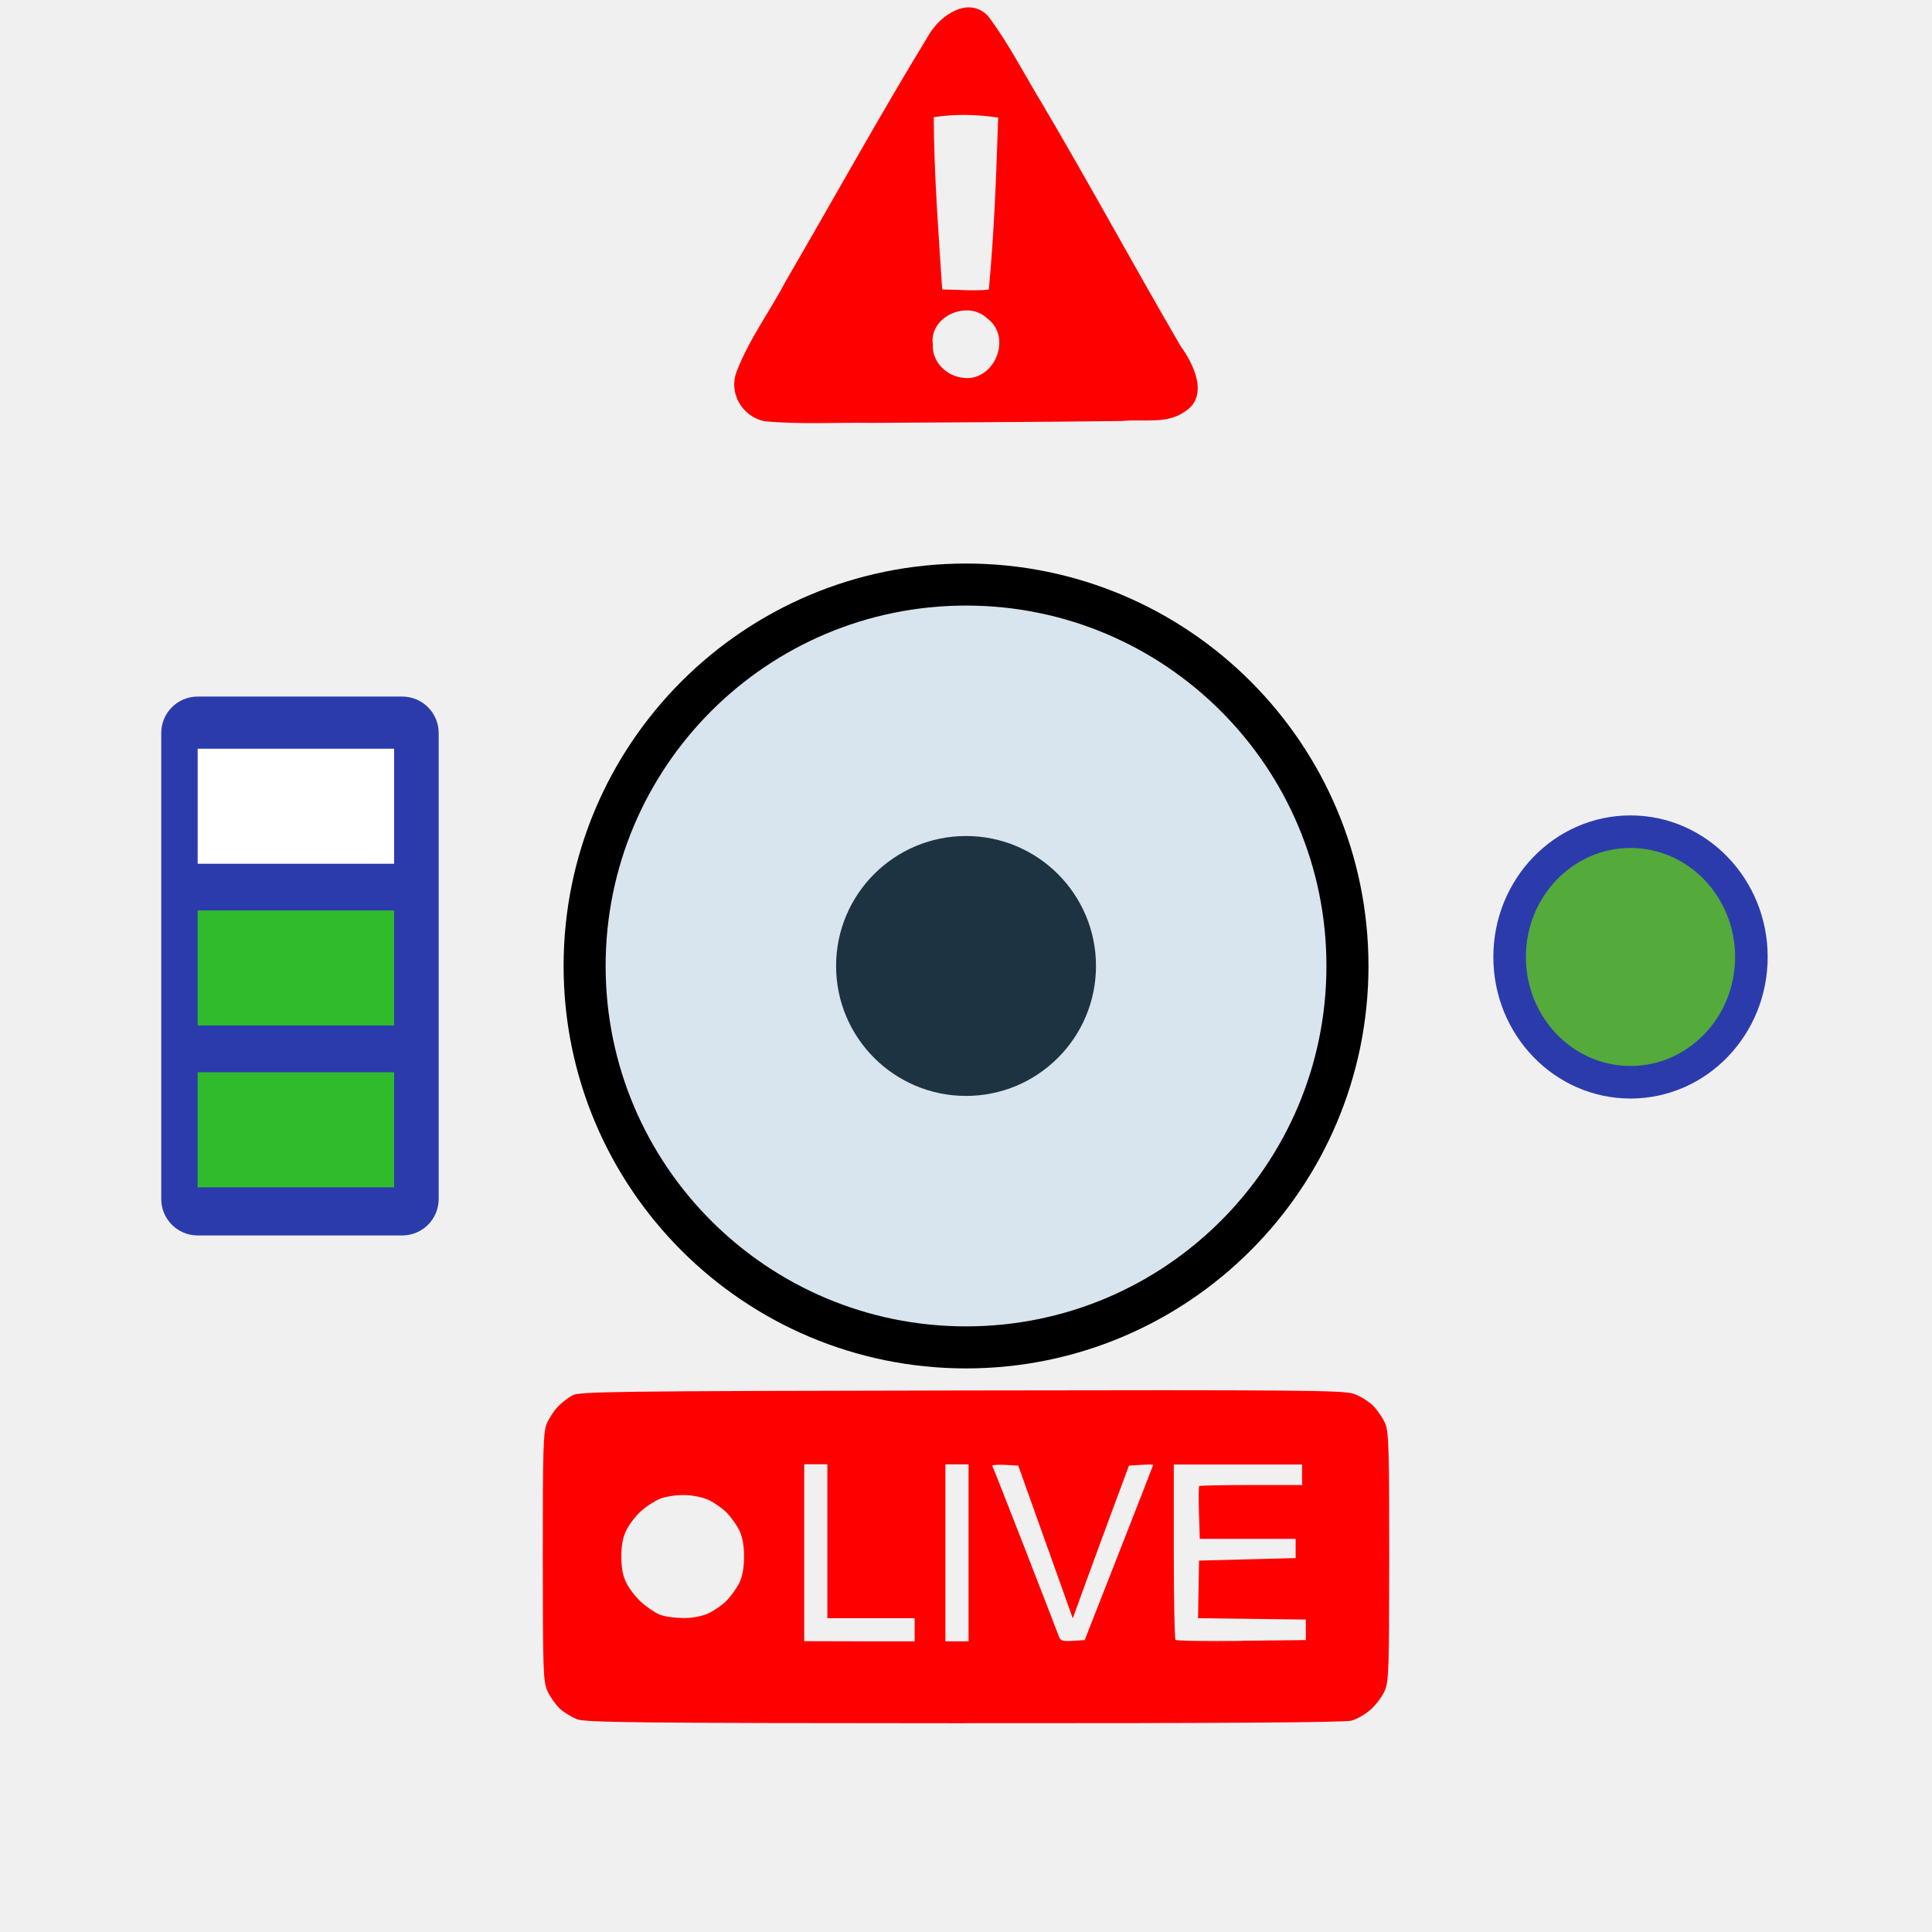
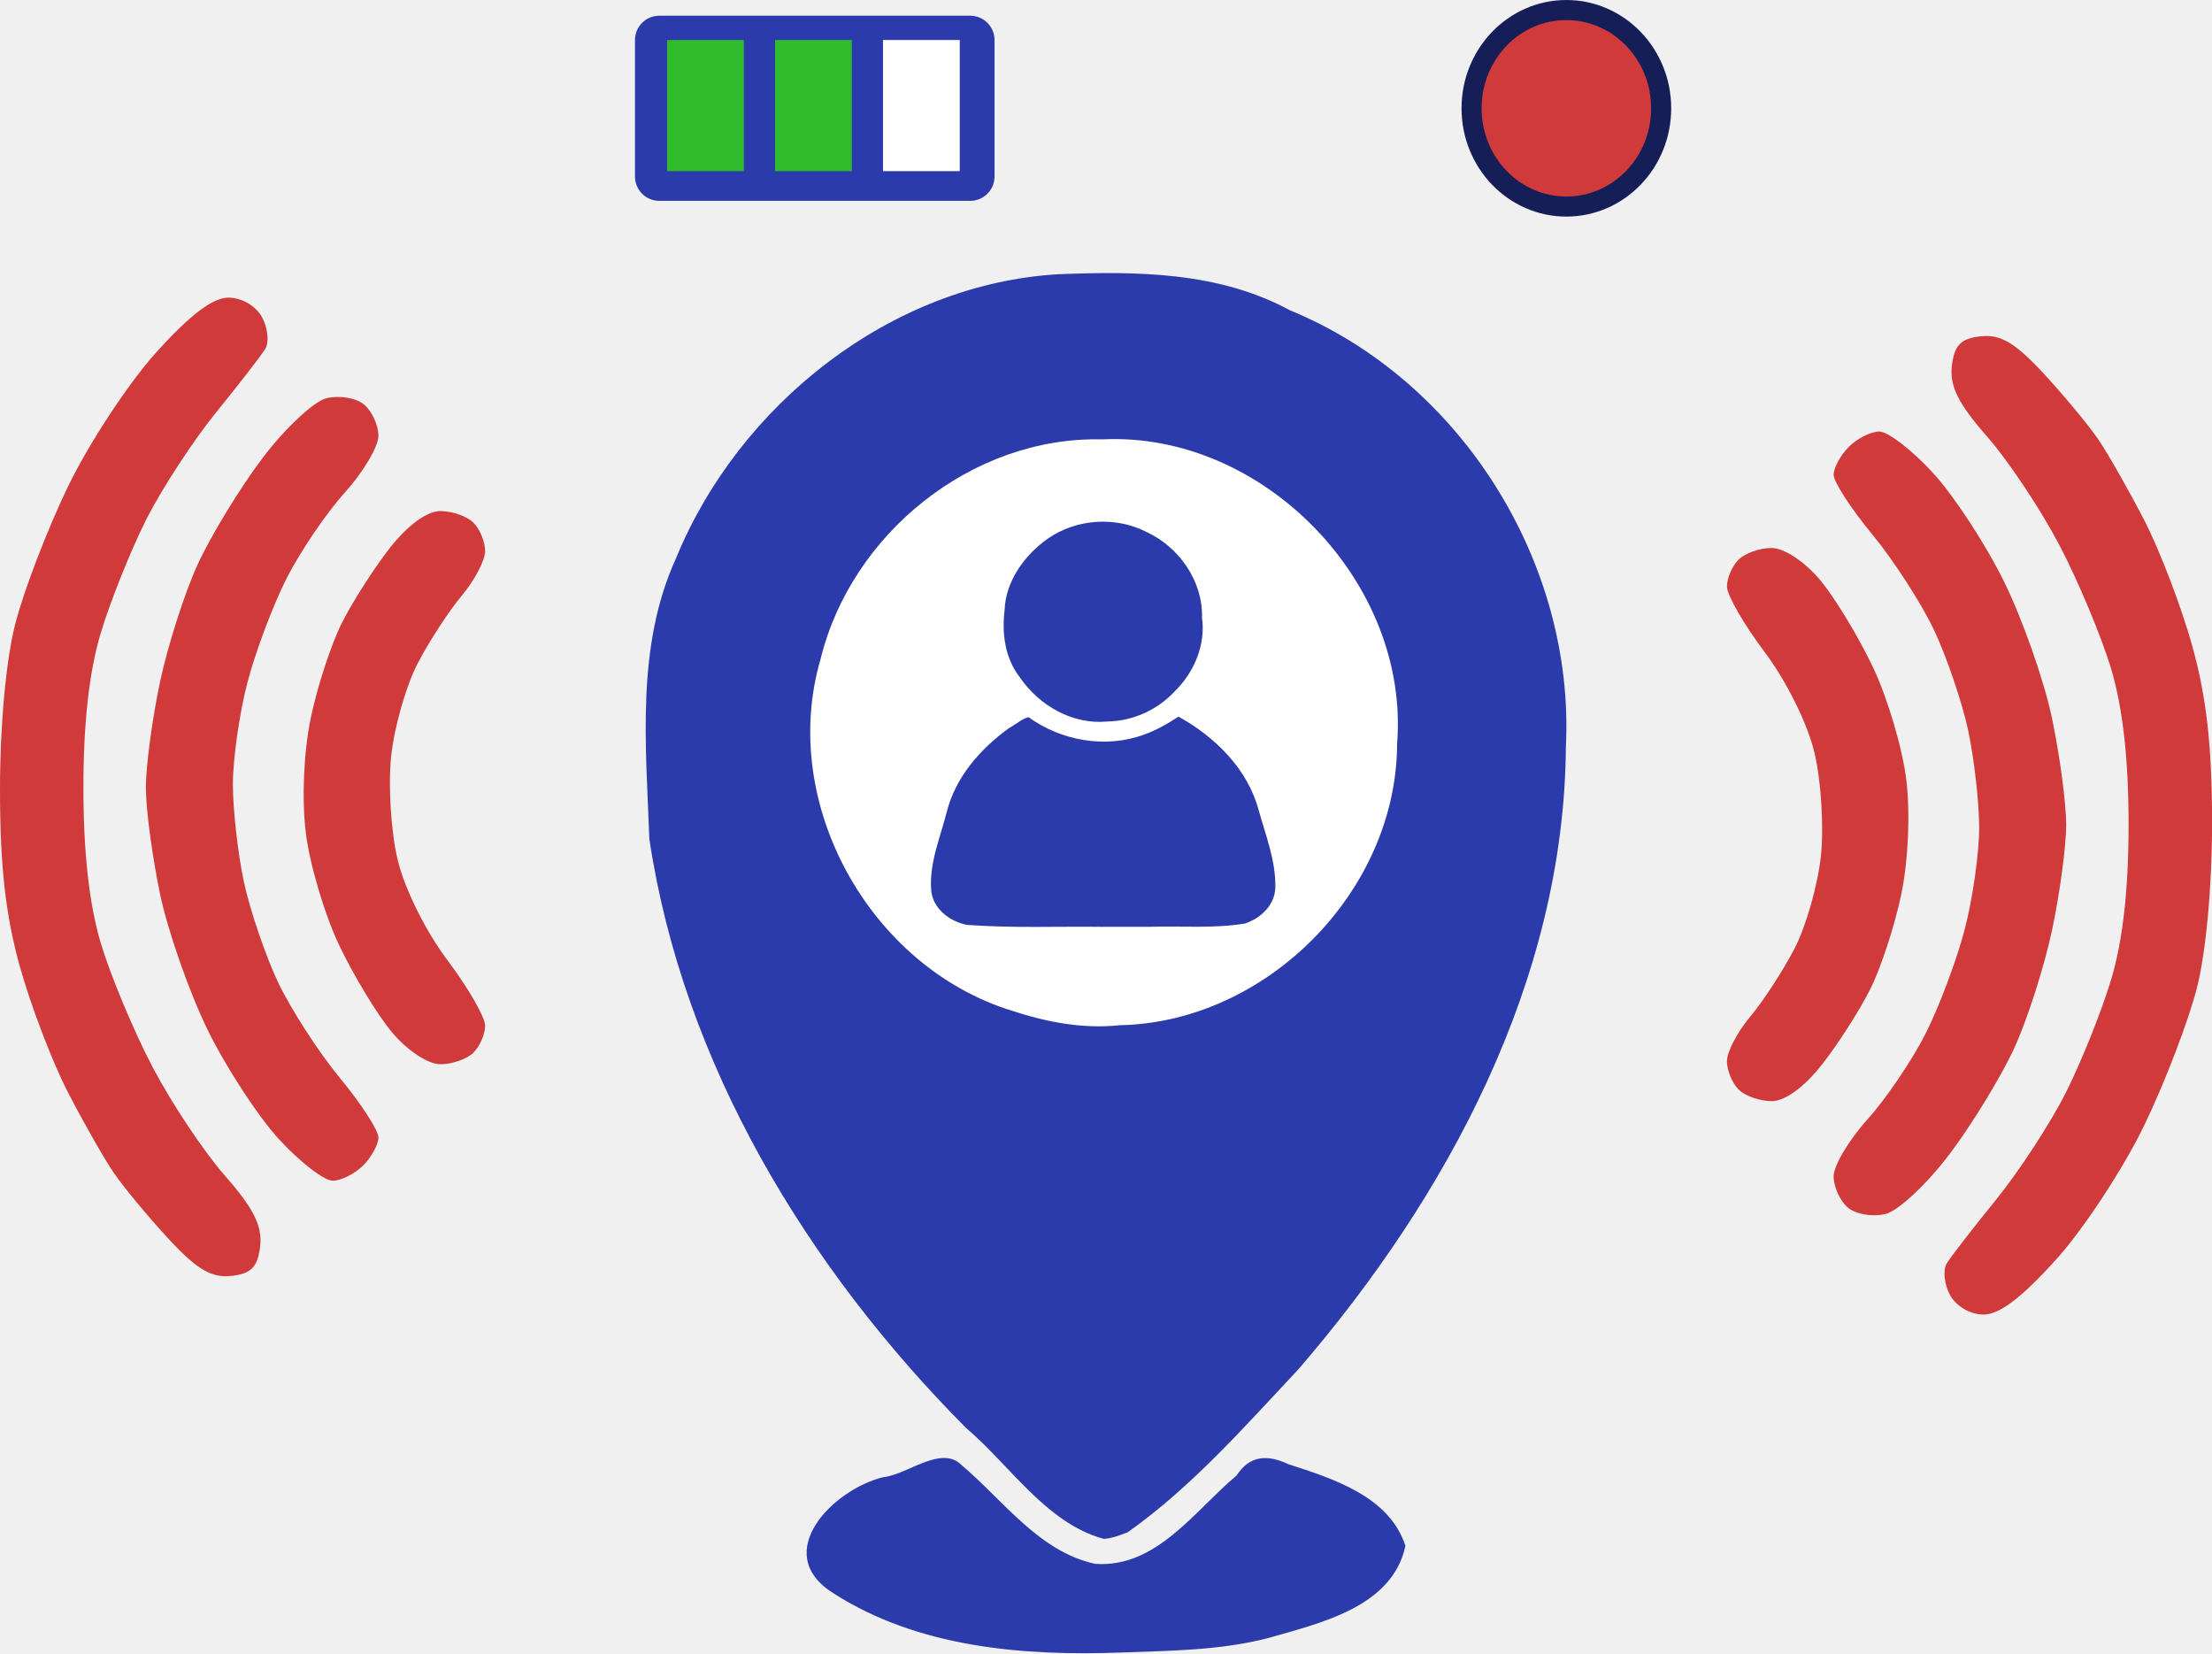
- <svg xmlns="http://www.w3.org/2000/svg" width="27.712mm" height="27.712mm" viewBox="0 0 27.712 27.712" version="1.1" id="svg1" xml:space="preserve">
+ <svg xmlns="http://www.w3.org/2000/svg" width="40.462mm" height="30.236mm" viewBox="0 0 40.462 30.236" version="1.1" id="svg1" xml:space="preserve">
  <defs id="defs1" />
-   <g id="layer1" transform="translate(-131.2715,60.71455)">
-     <circle style="fill:#d8e5ee;fill-opacity:1;stroke:#000000;stroke-width:0.603;stroke-linejoin:round;stroke-dasharray:none;stroke-opacity:1" id="path5" cx="145.128" cy="-46.859" r="5.471" />
-     <circle style="fill:#1d3342;fill-opacity:1;stroke:none;stroke-width:0.205;stroke-linejoin:round;stroke-dasharray:none;stroke-opacity:1" id="path5-6" cx="145.128" cy="-46.859" r="1.864" />
-     <g id="g10-0-6" transform="matrix(0,-1.175235,1.175235,0,35.43514,124.5848)">
-       <rect style="fill:#2c3bac;fill-opacity:1;stroke:#2c3bac;stroke-width:0.321;stroke-linecap:round;stroke-linejoin:round;stroke-dasharray:none;stroke-opacity:1" id="rect4-1-3-1-1-9-6-7-4-7-1" width="6.256" height="3.065" x="142.752" y="83.675" ry="0.284" />
-       <rect style="fill:#2fbb2b;fill-opacity:1;stroke:none;stroke-width:0.321;stroke-linecap:round;stroke-linejoin:round;stroke-dasharray:none;stroke-opacity:1" id="rect5-8-5-9-1-0-3-8-5-2-3" width="1.404" height="2.398" x="143.179" y="83.959" ry="0" />
-       <rect style="fill:#2fbb2b;fill-opacity:1;stroke:none;stroke-width:0.321;stroke-linecap:round;stroke-linejoin:round;stroke-dasharray:none;stroke-opacity:1" id="rect5-3-4-4-1-4-7-6-6-4-3-2" width="1.404" height="2.398" x="145.154" y="83.959" ry="0" />
-       <rect style="fill: rgb(255, 255, 255); fill-opacity: 1; stroke: none; stroke-width: 0.321; stroke-linecap: round; stroke-linejoin: round; stroke-dasharray: none; stroke-opacity: 1;" id="rect5-3-1-2-1-4-0-7-2-8-1-6-0" width="1.404" height="2.398" x="147.128" y="83.959" ry="0" />
+   <g id="layer1" transform="translate(15.875,175.6117)">
+     <ellipse style="fill:#d13a3a;fill-opacity:1;stroke:#161e58;stroke-width:0.367;stroke-linecap:round;stroke-linejoin:round;stroke-dasharray:none;stroke-opacity:1" id="path4-4-3-8-2-5" cx="12.777" cy="-173.631" rx="1.734" ry="1.797" />
+     <g id="g10-83-1" transform="translate(-146.8513,-258.8388)">
+       <rect style="fill:#2c3bac;fill-opacity:1;stroke:#2c3bac;stroke-width:0.321;stroke-linecap:round;stroke-linejoin:round;stroke-dasharray:none;stroke-opacity:1" id="rect4-1-3-1-1-9-6-7-4-5-2" width="6.256" height="3.065" x="142.752" y="83.675" ry="0.284" />
+       <rect style="fill:#2fbb2b;fill-opacity:1;stroke:none;stroke-width:0.321;stroke-linecap:round;stroke-linejoin:round;stroke-dasharray:none;stroke-opacity:1" id="rect5-8-5-9-1-0-3-8-5-3-3" width="1.404" height="2.398" x="143.179" y="83.959" ry="0" />
+       <rect style="fill:#2fbb2b;fill-opacity:1;stroke:none;stroke-width:0.321;stroke-linecap:round;stroke-linejoin:round;stroke-dasharray:none;stroke-opacity:1" id="rect5-3-4-4-1-4-7-6-6-4-4-7" width="1.404" height="2.398" x="145.154" y="83.959" ry="0" />
+       <rect style="fill: rgb(255, 255, 255); fill-opacity: 1; stroke: none; stroke-width: 0.321; stroke-linecap: round; stroke-linejoin: round; stroke-dasharray: none; stroke-opacity: 1;" id="rect5-3-1-2-1-4-0-7-2-8-1-5-1" width="1.404" height="2.398" x="147.128" y="83.959" ry="0" />
    </g>
-     <ellipse style="fill:#54aa3a;fill-opacity:1;stroke:#2c3bac;stroke-width:0.467;stroke-linecap:round;stroke-linejoin:round;stroke-dasharray:none;stroke-opacity:1" id="path4-4-3-8-1-3-7-0-7-2-5-8" cx="154.659" cy="-46.988" rx="1.734" ry="1.797" />
-     <path style="fill:#ff0000;fill-opacity:1;stroke-width:0.139" d="m 145.109,-35.997 c -4.635,-0.002 -5.43,-0.01 -5.555,-0.056 -0.08,-0.029 -0.194,-0.099 -0.253,-0.154 -0.059,-0.055 -0.138,-0.167 -0.175,-0.248 -0.063,-0.137 -0.068,-0.273 -0.069,-1.924 -9.5e-4,-1.524 0.007,-1.796 0.056,-1.913 0.031,-0.075 0.102,-0.184 0.156,-0.241 0.055,-0.058 0.149,-0.132 0.21,-0.166 0.101,-0.056 0.562,-0.062 5.573,-0.071 4.835,-0.009 5.482,-0.003 5.633,0.047 0.094,0.031 0.222,0.11 0.285,0.175 0.063,0.065 0.141,0.18 0.172,0.256 0.049,0.117 0.057,0.39 0.056,1.913 -9.5e-4,1.639 -0.006,1.788 -0.068,1.924 -0.037,0.081 -0.127,0.2 -0.201,0.265 -0.073,0.065 -0.196,0.135 -0.273,0.156 -0.094,0.026 -1.879,0.038 -5.548,0.036 z m -1.509,-1.175 h 0.791 v -0.166 -0.166 h -0.626 -0.626 v -1.104 -1.104 h -0.166 -0.166 v 1.269 1.269 z m 1.398,0 h 0.166 v -1.269 -1.269 h -0.166 -0.166 v 1.269 1.269 z m 1.661,-0.007 0.171,-0.011 0.491,-1.251 c 0.27,-0.688 0.491,-1.256 0.492,-1.262 2.5e-4,-0.006 -0.078,-0.006 -0.174,0 l -0.174,0.011 -0.212,0.57 c -0.117,0.314 -0.298,0.806 -0.403,1.095 l -0.191,0.525 -0.391,-1.095 -0.391,-1.095 -0.195,-0.011 c -0.107,-0.006 -0.187,0.002 -0.176,0.019 0.01,0.017 0.225,0.56 0.476,1.207 0.251,0.647 0.468,1.206 0.481,1.243 0.019,0.053 0.057,0.064 0.195,0.055 z m 2.421,-0.001 0.922,-0.01 v -0.147 -0.147 l -0.773,-0.01 -0.773,-0.01 0.007,-0.413 0.007,-0.413 0.693,-0.018 0.693,-0.018 v -0.138 -0.138 l -0.688,3e-5 -0.687,2e-5 -0.012,-0.371 c -0.006,-0.204 -0.005,-0.378 0.004,-0.386 0.008,-0.008 0.344,-0.015 0.745,-0.015 h 0.73 v -0.147 -0.147 h -0.92 -0.92 v 1.245 c 0,0.685 0.011,1.256 0.025,1.27 0.014,0.014 0.44,0.021 0.948,0.015 z m -8.019,-0.325 c 0.137,4.8e-4 0.277,-0.025 0.369,-0.067 0.081,-0.037 0.199,-0.118 0.261,-0.181 0.062,-0.062 0.145,-0.177 0.183,-0.254 0.047,-0.095 0.07,-0.219 0.07,-0.38 0,-0.161 -0.023,-0.285 -0.07,-0.38 -0.038,-0.077 -0.121,-0.192 -0.183,-0.254 -0.062,-0.062 -0.18,-0.144 -0.261,-0.181 -0.086,-0.039 -0.235,-0.068 -0.355,-0.068 -0.114,-4.8e-4 -0.266,0.024 -0.339,0.054 -0.072,0.03 -0.191,0.107 -0.264,0.171 -0.073,0.064 -0.167,0.184 -0.21,0.267 -0.056,0.108 -0.078,0.218 -0.078,0.39 0,0.172 0.022,0.282 0.078,0.39 0.043,0.083 0.14,0.205 0.215,0.271 0.075,0.066 0.188,0.143 0.251,0.17 0.062,0.027 0.213,0.05 0.334,0.05 z" id="path9-1" />
-     <path style="fill:#ff0000;fill-opacity:1;stroke-width:0.126" d="m 143.78,-54.649 c -0.512,-0.008 -1.029,0.024 -1.539,-0.023 -0.33,-0.067 -0.527,-0.414 -0.398,-0.726 0.177,-0.456 0.474,-0.855 0.701,-1.287 0.684,-1.175 1.341,-2.367 2.05,-3.528 0.16,-0.28 0.567,-0.565 0.849,-0.273 0.3,0.398 0.527,0.85 0.787,1.276 0.675,1.144 1.308,2.313 1.976,3.46 0.19,0.26 0.415,0.726 0.052,0.945 -0.258,0.179 -0.595,0.098 -0.889,0.129 -1.196,0.016 -2.393,0.018 -3.59,0.027 z m 1.327,-0.643 c 0.437,0.034 0.685,-0.59 0.327,-0.854 -0.281,-0.272 -0.834,-0.033 -0.783,0.369 -0.013,0.261 0.204,0.467 0.457,0.484 z m 0.348,-1.269 c 0.077,-0.82 0.107,-1.644 0.134,-2.467 -0.302,-0.046 -0.621,-0.053 -0.924,-0.006 0.004,0.824 0.068,1.648 0.121,2.471 0.223,0.002 0.447,0.025 0.669,0.002 z" id="path10-4-1-3" />
-     <circle style="fill:none;fill-opacity:1;stroke:#505050;stroke-width:0.215;stroke-linejoin:round;stroke-dasharray:none;stroke-opacity:0" id="path5-60" cx="145.128" cy="-46.859" r="13.749" />
+     <path style="fill:#d13a3a;fill-opacity:1;stroke-width:0.671" d="m -11.643,-152.278 c -0.362,0.042 -0.629,-0.115 -1.15,-0.678 -0.373,-0.403 -0.824,-0.947 -1.002,-1.208 -0.178,-0.261 -0.557,-0.928 -0.843,-1.482 -0.285,-0.554 -0.68,-1.59 -0.878,-2.304 -0.259,-0.936 -0.359,-1.834 -0.359,-3.227 0,-1.169 0.11,-2.36 0.278,-3.021 0.153,-0.6 0.586,-1.729 0.963,-2.51 0.377,-0.781 1.097,-1.879 1.6,-2.44 0.629,-0.701 1.047,-1.02 1.338,-1.02 0.243,0 0.505,0.153 0.615,0.359 0.106,0.197 0.132,0.457 0.059,0.577 -0.073,0.12 -0.477,0.642 -0.898,1.16 -0.421,0.518 -0.997,1.401 -1.28,1.962 -0.283,0.561 -0.657,1.495 -0.832,2.075 -0.212,0.708 -0.317,1.64 -0.317,2.83 0,1.19 0.105,2.126 0.317,2.84 0.175,0.586 0.6,1.604 0.945,2.263 0.345,0.659 0.942,1.556 1.327,1.993 0.522,0.593 0.686,0.92 0.644,1.287 -0.044,0.382 -0.161,0.504 -0.528,0.546 z m 1.851,-1.741 c -0.154,0 -0.593,-0.338 -0.974,-0.751 -0.381,-0.413 -0.969,-1.311 -1.306,-1.997 -0.337,-0.685 -0.73,-1.805 -0.874,-2.488 -0.143,-0.683 -0.261,-1.562 -0.261,-1.952 0,-0.39 0.116,-1.256 0.257,-1.923 0.141,-0.667 0.452,-1.639 0.691,-2.16 0.239,-0.521 0.771,-1.394 1.183,-1.94 0.412,-0.546 0.939,-1.04 1.172,-1.098 0.233,-0.058 0.542,-0.007 0.687,0.113 0.145,0.12 0.264,0.379 0.264,0.575 0,0.196 -0.277,0.662 -0.615,1.037 -0.338,0.374 -0.818,1.082 -1.066,1.571 -0.248,0.49 -0.571,1.348 -0.716,1.907 -0.146,0.559 -0.265,1.395 -0.265,1.858 0,0.463 0.091,1.265 0.201,1.782 0.111,0.517 0.392,1.343 0.624,1.835 0.233,0.492 0.741,1.279 1.13,1.75 0.389,0.47 0.707,0.961 0.707,1.09 0,0.129 -0.126,0.36 -0.279,0.513 -0.153,0.153 -0.405,0.279 -0.56,0.279 z m 1.972,-2.13 c -0.225,0 -0.601,-0.247 -0.879,-0.577 -0.268,-0.317 -0.707,-1.041 -0.976,-1.608 -0.269,-0.567 -0.543,-1.499 -0.609,-2.07 -0.072,-0.617 -0.034,-1.459 0.093,-2.075 0.118,-0.57 0.375,-1.355 0.572,-1.745 0.197,-0.39 0.594,-1.009 0.882,-1.375 0.324,-0.411 0.674,-0.666 0.917,-0.666 0.216,0 0.489,0.096 0.606,0.213 0.117,0.117 0.213,0.351 0.213,0.519 0,0.168 -0.191,0.533 -0.425,0.812 -0.234,0.278 -0.599,0.838 -0.81,1.244 -0.212,0.406 -0.43,1.173 -0.485,1.706 -0.055,0.536 -0.002,1.376 0.12,1.884 0.127,0.531 0.51,1.303 0.91,1.835 0.38,0.505 0.69,1.044 0.69,1.198 0,0.154 -0.096,0.376 -0.213,0.493 -0.117,0.117 -0.39,0.213 -0.605,0.213 z" id="path6-5-7-3" />
+     <path style="fill:#d13a3a;fill-opacity:1;stroke-width:0.671" d="m 20.356,-169.46 c 0.362,-0.042 0.629,0.116 1.15,0.678 0.373,0.403 0.824,0.947 1.002,1.208 0.178,0.261 0.557,0.928 0.843,1.482 0.285,0.554 0.68,1.59 0.878,2.304 0.259,0.936 0.359,1.834 0.359,3.227 0,1.169 -0.11,2.36 -0.278,3.021 -0.153,0.6 -0.586,1.729 -0.963,2.51 -0.377,0.781 -1.097,1.879 -1.6,2.44 -0.629,0.701 -1.047,1.02 -1.338,1.02 -0.243,0 -0.505,-0.153 -0.615,-0.359 -0.106,-0.197 -0.132,-0.457 -0.059,-0.577 0.073,-0.12 0.477,-0.642 0.898,-1.16 0.421,-0.518 0.997,-1.401 1.28,-1.962 0.283,-0.561 0.657,-1.495 0.831,-2.075 0.212,-0.708 0.317,-1.64 0.317,-2.83 0,-1.19 -0.105,-2.126 -0.317,-2.84 -0.175,-0.586 -0.6,-1.604 -0.945,-2.263 -0.345,-0.659 -0.942,-1.556 -1.327,-1.993 -0.522,-0.593 -0.686,-0.92 -0.644,-1.287 0.044,-0.382 0.161,-0.504 0.528,-0.546 z m -1.851,1.741 c 0.154,0 0.593,0.338 0.974,0.751 0.381,0.413 0.969,1.311 1.306,1.997 0.337,0.685 0.73,1.805 0.874,2.488 0.143,0.683 0.261,1.562 0.261,1.952 0,0.39 -0.116,1.256 -0.257,1.923 -0.141,0.667 -0.452,1.639 -0.691,2.16 -0.239,0.521 -0.771,1.394 -1.183,1.94 -0.412,0.546 -0.939,1.04 -1.172,1.098 -0.233,0.058 -0.542,0.007 -0.687,-0.113 -0.145,-0.12 -0.264,-0.379 -0.264,-0.575 0,-0.196 0.277,-0.662 0.615,-1.037 0.338,-0.374 0.818,-1.082 1.066,-1.571 0.248,-0.49 0.571,-1.348 0.716,-1.907 0.146,-0.559 0.265,-1.395 0.265,-1.858 0,-0.463 -0.091,-1.265 -0.201,-1.782 -0.111,-0.517 -0.392,-1.343 -0.624,-1.835 -0.233,-0.492 -0.741,-1.279 -1.13,-1.75 -0.389,-0.47 -0.707,-0.961 -0.707,-1.09 0,-0.129 0.126,-0.36 0.279,-0.513 0.153,-0.153 0.405,-0.279 0.56,-0.279 z m -1.972,2.13 c 0.225,0 0.601,0.247 0.879,0.577 0.268,0.317 0.707,1.041 0.976,1.608 0.269,0.567 0.543,1.499 0.609,2.07 0.072,0.617 0.034,1.459 -0.093,2.075 -0.118,0.57 -0.375,1.355 -0.572,1.745 -0.197,0.39 -0.594,1.009 -0.882,1.375 -0.324,0.411 -0.674,0.666 -0.917,0.666 -0.216,0 -0.489,-0.096 -0.606,-0.213 -0.117,-0.117 -0.213,-0.351 -0.213,-0.519 0,-0.168 0.191,-0.533 0.425,-0.812 0.234,-0.278 0.599,-0.838 0.81,-1.244 0.212,-0.406 0.43,-1.173 0.485,-1.706 0.055,-0.536 0.002,-1.376 -0.12,-1.884 -0.127,-0.531 -0.51,-1.303 -0.91,-1.835 -0.38,-0.505 -0.69,-1.044 -0.69,-1.198 0,-0.154 0.096,-0.376 0.213,-0.493 0.117,-0.117 0.39,-0.213 0.605,-0.213 z" id="path6-5-7-4-7" />
+     <circle style="fill:#ffffff;fill-opacity:1;stroke:none;stroke-width:0.367;stroke-linecap:round;stroke-linejoin:bevel;stroke-dasharray:none;stroke-opacity:1" id="path1" cx="4.356" cy="-162.365" r="5.802" />
+     <g id="g1" style="fill:#2c3bac;fill-opacity:1">
+       <path style="fill:#2c3bac;fill-opacity:1;stroke:none;stroke-width:0.367;stroke-dasharray:none;stroke-opacity:1" d="m 4.303,-158.661 c -0.83,-0.011 -1.662,0.026 -2.49,-0.036 -0.317,-0.061 -0.633,-0.3 -0.655,-0.644 -0.035,-0.476 0.157,-0.934 0.276,-1.387 0.155,-0.655 0.617,-1.188 1.154,-1.572 0.115,-0.059 0.236,-0.173 0.352,-0.195 0.6,0.432 1.406,0.576 2.106,0.32 0.227,-0.079 0.436,-0.199 0.636,-0.331 0.671,0.372 1.27,0.96 1.469,1.72 0.128,0.455 0.309,0.914 0.303,1.393 -0.003,0.328 -0.261,0.572 -0.555,0.671 -0.57,0.095 -1.154,0.043 -1.73,0.06 -0.289,3.5e-4 -0.578,1.9e-4 -0.867,1.9e-4 z m 0.075,-3.755 c -0.636,0.06 -1.248,-0.293 -1.599,-0.81 -0.271,-0.347 -0.33,-0.8 -0.278,-1.227 0.018,-0.531 0.367,-1.009 0.789,-1.307 0.524,-0.365 1.239,-0.413 1.808,-0.122 0.593,0.273 1.033,0.9 1.014,1.563 0.07,0.503 -0.143,1.003 -0.5,1.352 -0.315,0.34 -0.769,0.545 -1.233,0.55 z" id="path2-0-9-9" />
+       <path d="m 4.653,-145.39 c -1.805,0.068 -3.738,-0.087 -5.292,-1.089 -1.151,-0.73 0.007,-1.898 0.92,-2.117 0.442,-0.045 1.058,-0.593 1.43,-0.225 0.772,0.653 1.419,1.588 2.448,1.81 1.118,0.078 1.808,-0.964 2.584,-1.614 0.24,-0.374 0.57,-0.388 0.948,-0.209 0.818,0.265 1.851,0.589 2.142,1.495 -0.242,1.129 -1.582,1.417 -2.537,1.692 -0.861,0.219 -1.76,0.224 -2.643,0.257 z m -0.341,-2.079 c -1.052,-0.287 -1.71,-1.345 -2.521,-2.032 -2.9,-2.921 -5.171,-6.651 -5.788,-10.767 -0.062,-1.718 -0.248,-3.527 0.49,-5.139 1.151,-2.805 3.921,-5.008 6.985,-5.189 1.439,-0.057 2.939,-0.048 4.24,0.658 3.125,1.28 5.219,4.621 5.05,7.989 -0.032,4.266 -2.164,8.214 -4.891,11.378 -0.983,1.047 -1.945,2.147 -3.122,2.981 -0.142,0.056 -0.287,0.112 -0.442,0.123 z m 0.295,-9.393 c 2.691,-0.053 5.069,-2.457 5.074,-5.151 0.234,-2.941 -2.448,-5.71 -5.395,-5.563 -2.381,-0.058 -4.591,1.724 -5.152,4.022 -0.769,2.627 0.9,5.631 3.51,6.43 0.632,0.207 1.297,0.334 1.963,0.262 z" style="fill:#2c3bac;fill-opacity:1;stroke:none;stroke-width:0.367;stroke-dasharray:none;stroke-opacity:1" id="path1-5-6-1-3-5-7-8-4-3" />
+     </g>
  </g>
</svg>
